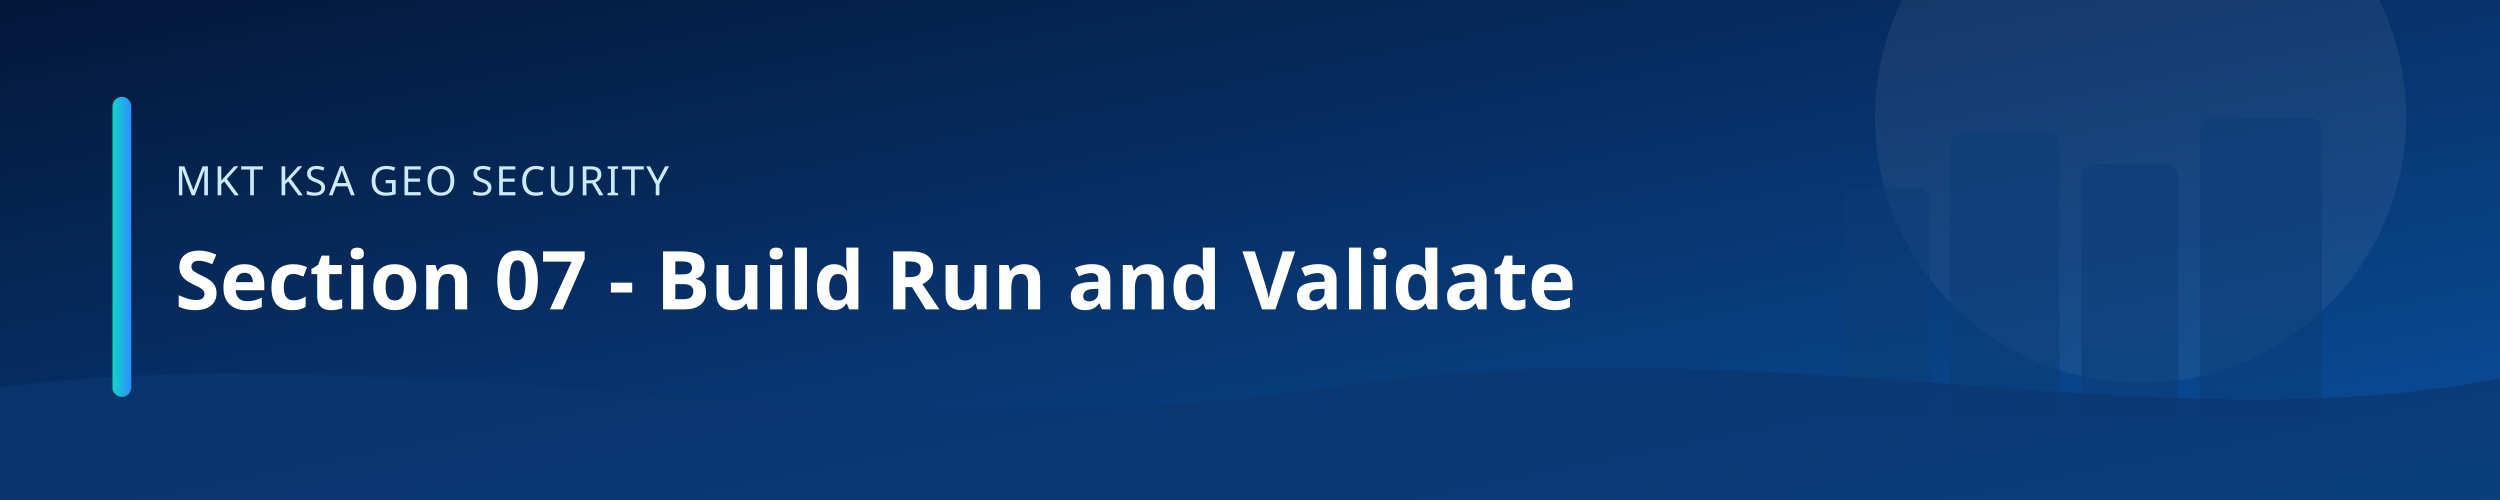
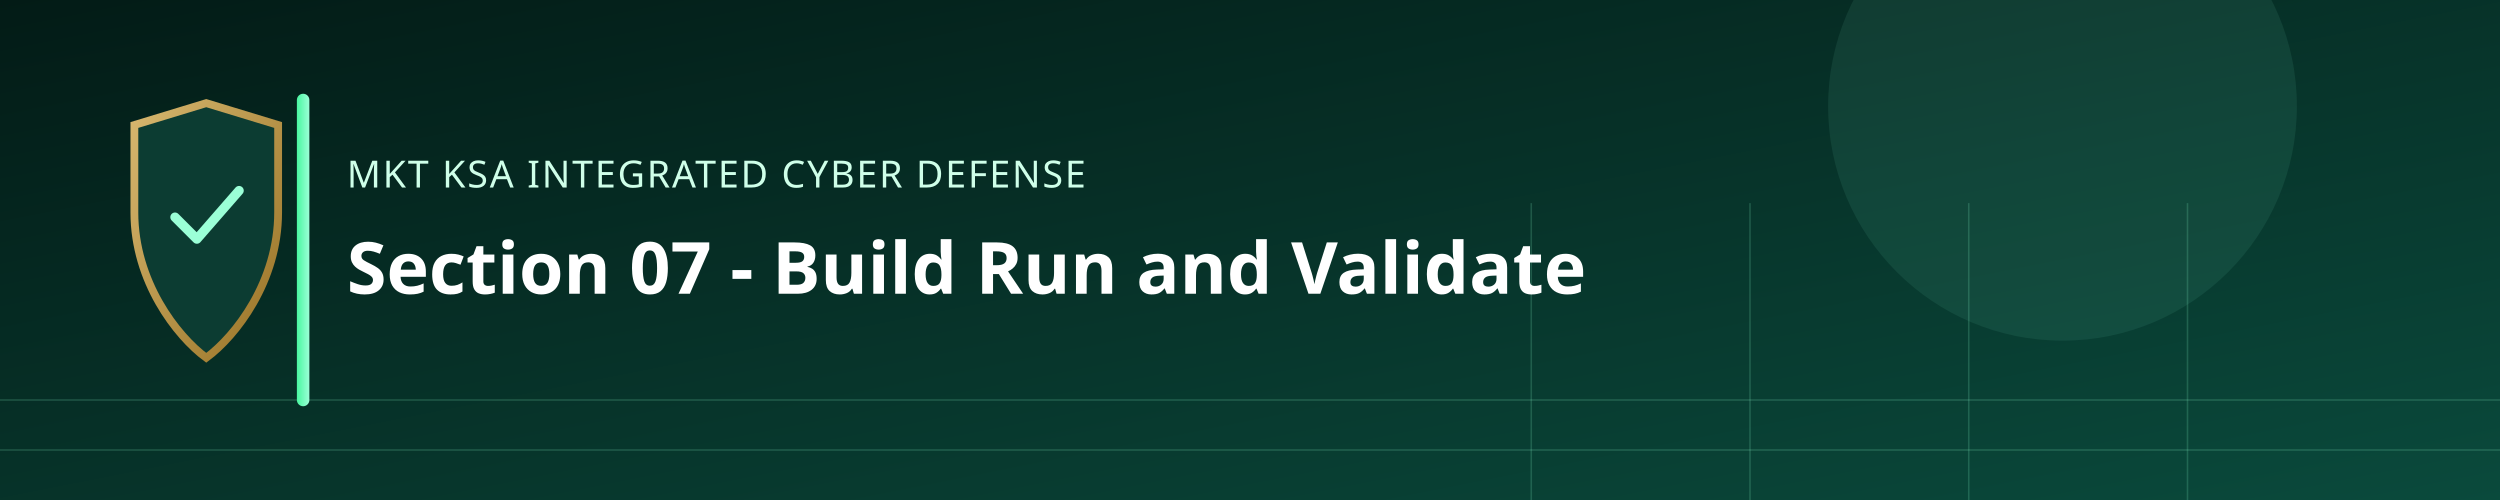
<svg xmlns="http://www.w3.org/2000/svg" width="1600" height="320" viewBox="0 0 1600 320" role="img" aria-label="Section 07 - Build Run and Validate banner">
  <defs>
    <linearGradient id="bg" x1="0" y1="0" x2="1" y2="1">
-       <stop offset="0%" stop-color="#04173a" />
-       <stop offset="100%" stop-color="#0a4f9d" />
+       <stop offset="0%" stop-color="#031b16" />
+       <stop offset="100%" stop-color="#0a4a3c" />
    </linearGradient>
-     <linearGradient id="line" x1="0" y1="0" x2="1" y2="0">
-       <stop offset="0%" stop-color="#10d6c5" />
-       <stop offset="100%" stop-color="#2e8fff" />
+     <linearGradient id="neon" x1="0" y1="0" x2="1" y2="0">
+       <stop offset="0%" stop-color="#49f7a0" />
+       <stop offset="100%" stop-color="#9bffd7" />
+     </linearGradient>
+     <linearGradient id="gold" x1="0" y1="0" x2="1" y2="1">
+       <stop offset="0%" stop-color="#d7b76f" />
+       <stop offset="100%" stop-color="#987225" />
    </linearGradient>
  </defs>
  <rect width="1600" height="320" fill="url(#bg)" />
-   <circle cx="1370" cy="75" r="170" fill="#ffffff" fill-opacity="0.06" />
-   <g fill="#0c3c77" fill-opacity="0.55">
-     <rect x="1180" y="120" width="55" height="150" rx="8" />
-     <rect x="1248" y="85" width="70" height="185" rx="8" />
-     <rect x="1332" y="105" width="62" height="165" rx="8" />
-     <rect x="1408" y="75" width="78" height="195" rx="8" />
+   <circle cx="1320" cy="68" r="150" fill="#90ffd8" fill-opacity="0.08" />
+   <g stroke="#8bffcf" stroke-opacity="0.18" stroke-width="1" fill="none">
+     <path d="M0 256 L1600 256" />
+     <path d="M0 288 L1600 288" />
+     <path d="M980 130 L980 320" />
+     <path d="M1120 130 L1120 320" />
+     <path d="M1260 130 L1260 320" />
+     <path d="M1400 130 L1400 320" />
  </g>
-   <path d="M0 248 C 250 214, 560 292, 850 248 C 1130 206, 1380 286, 1600 242 L1600 320 L0 320 Z" fill="#0b376f" fill-opacity="0.7" />
-   <rect x="72" y="62" width="12" height="192" rx="6" fill="url(#line)" />
-   <text x="112" y="125" fill="#cdeafd" font-size="26" font-family="Segoe UI, Tahoma, sans-serif" letter-spacing="1.2">MKT KSA GEO SECURITY</text>
-   <text x="112" y="198" fill="#ffffff" font-size="52" font-family="Segoe UI, Tahoma, sans-serif" font-weight="700">Section 07 - Build Run and Validate</text>
+   <g transform="translate(70,56)">
+     <path d="M62 10 L108 24 V80 C108 124 81 159 62 173 C43 159 16 124 16 80 V24 Z" fill="#0c3c32" stroke="url(#gold)" stroke-width="5" />
+     <path d="M42 83 L56 97 L83 66" fill="none" stroke="#9bffd7" stroke-width="6" stroke-linecap="round" stroke-linejoin="round" />
+   </g>
+   <rect x="190" y="60" width="8" height="200" rx="4" fill="url(#neon)" />
+   <text x="222" y="120" fill="#cfffe9" font-size="24" font-family="Segoe UI, Tahoma, sans-serif" letter-spacing="1.2">MKT KSA INTEGRATED CYBER DEFENSE</text>
+   <text x="222" y="188" fill="#ffffff" font-size="46" font-family="Segoe UI, Tahoma, sans-serif" font-weight="700">Section 07 - Build Run and Validate</text>
</svg>
